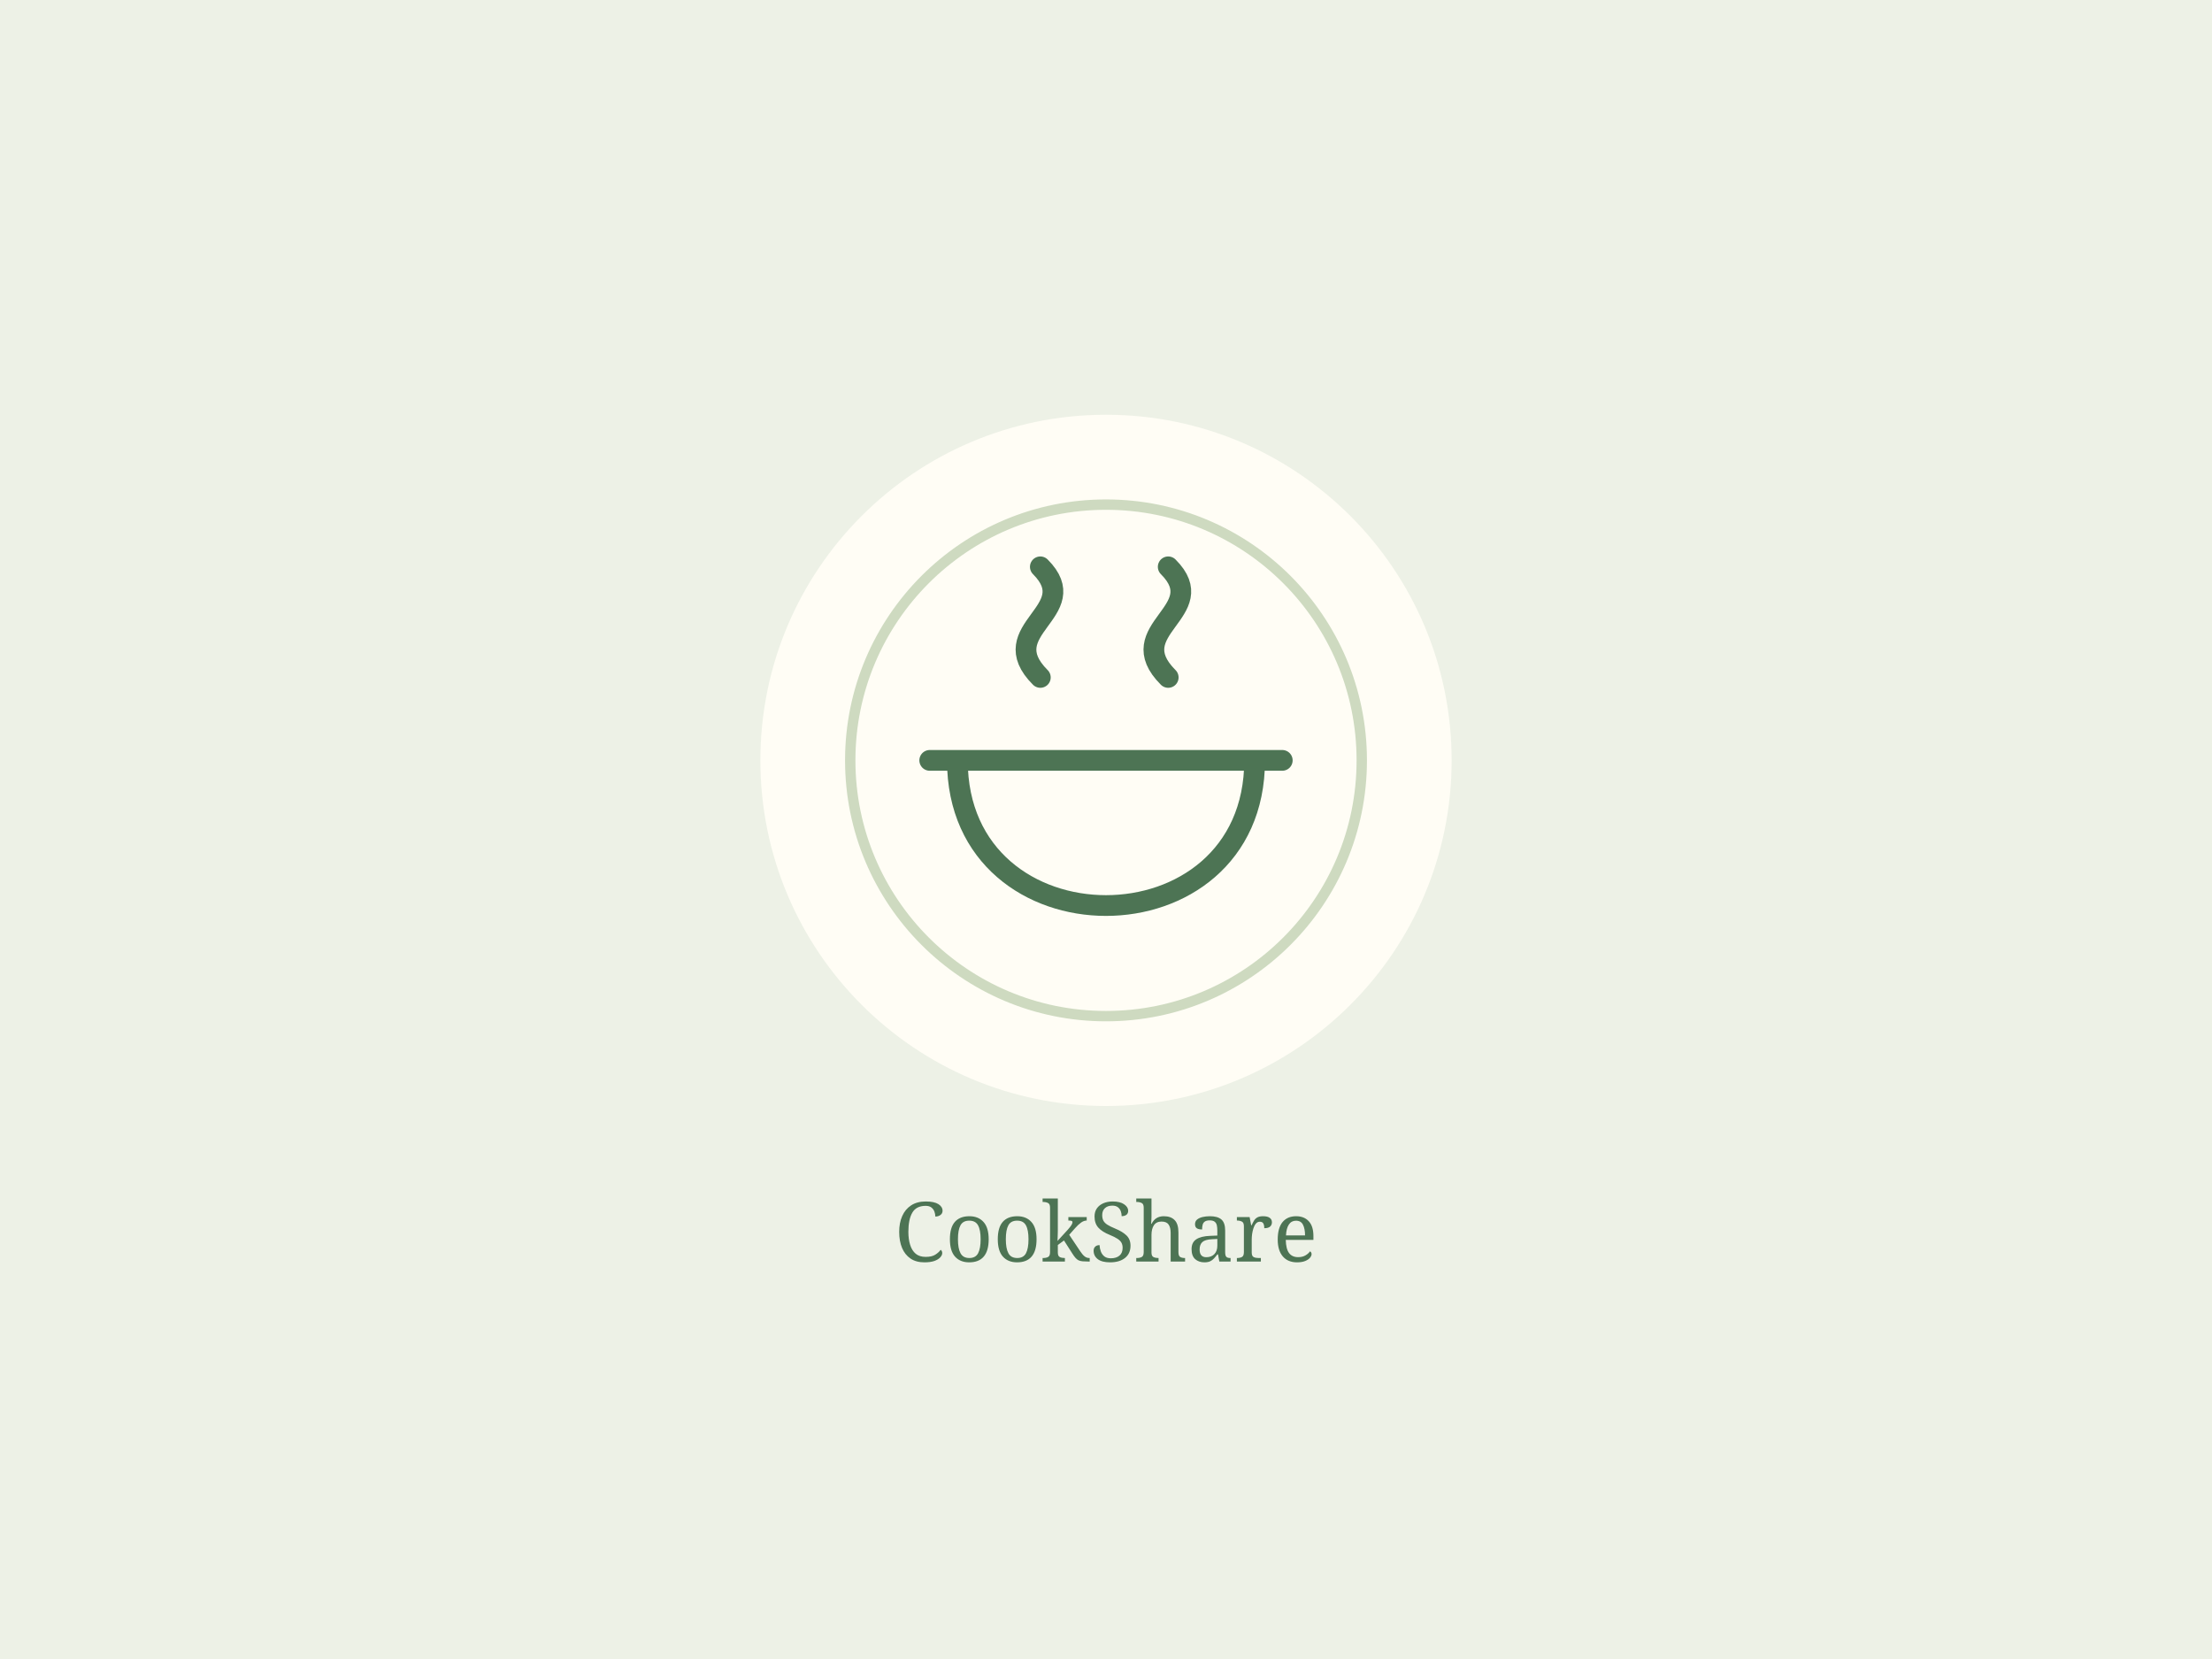
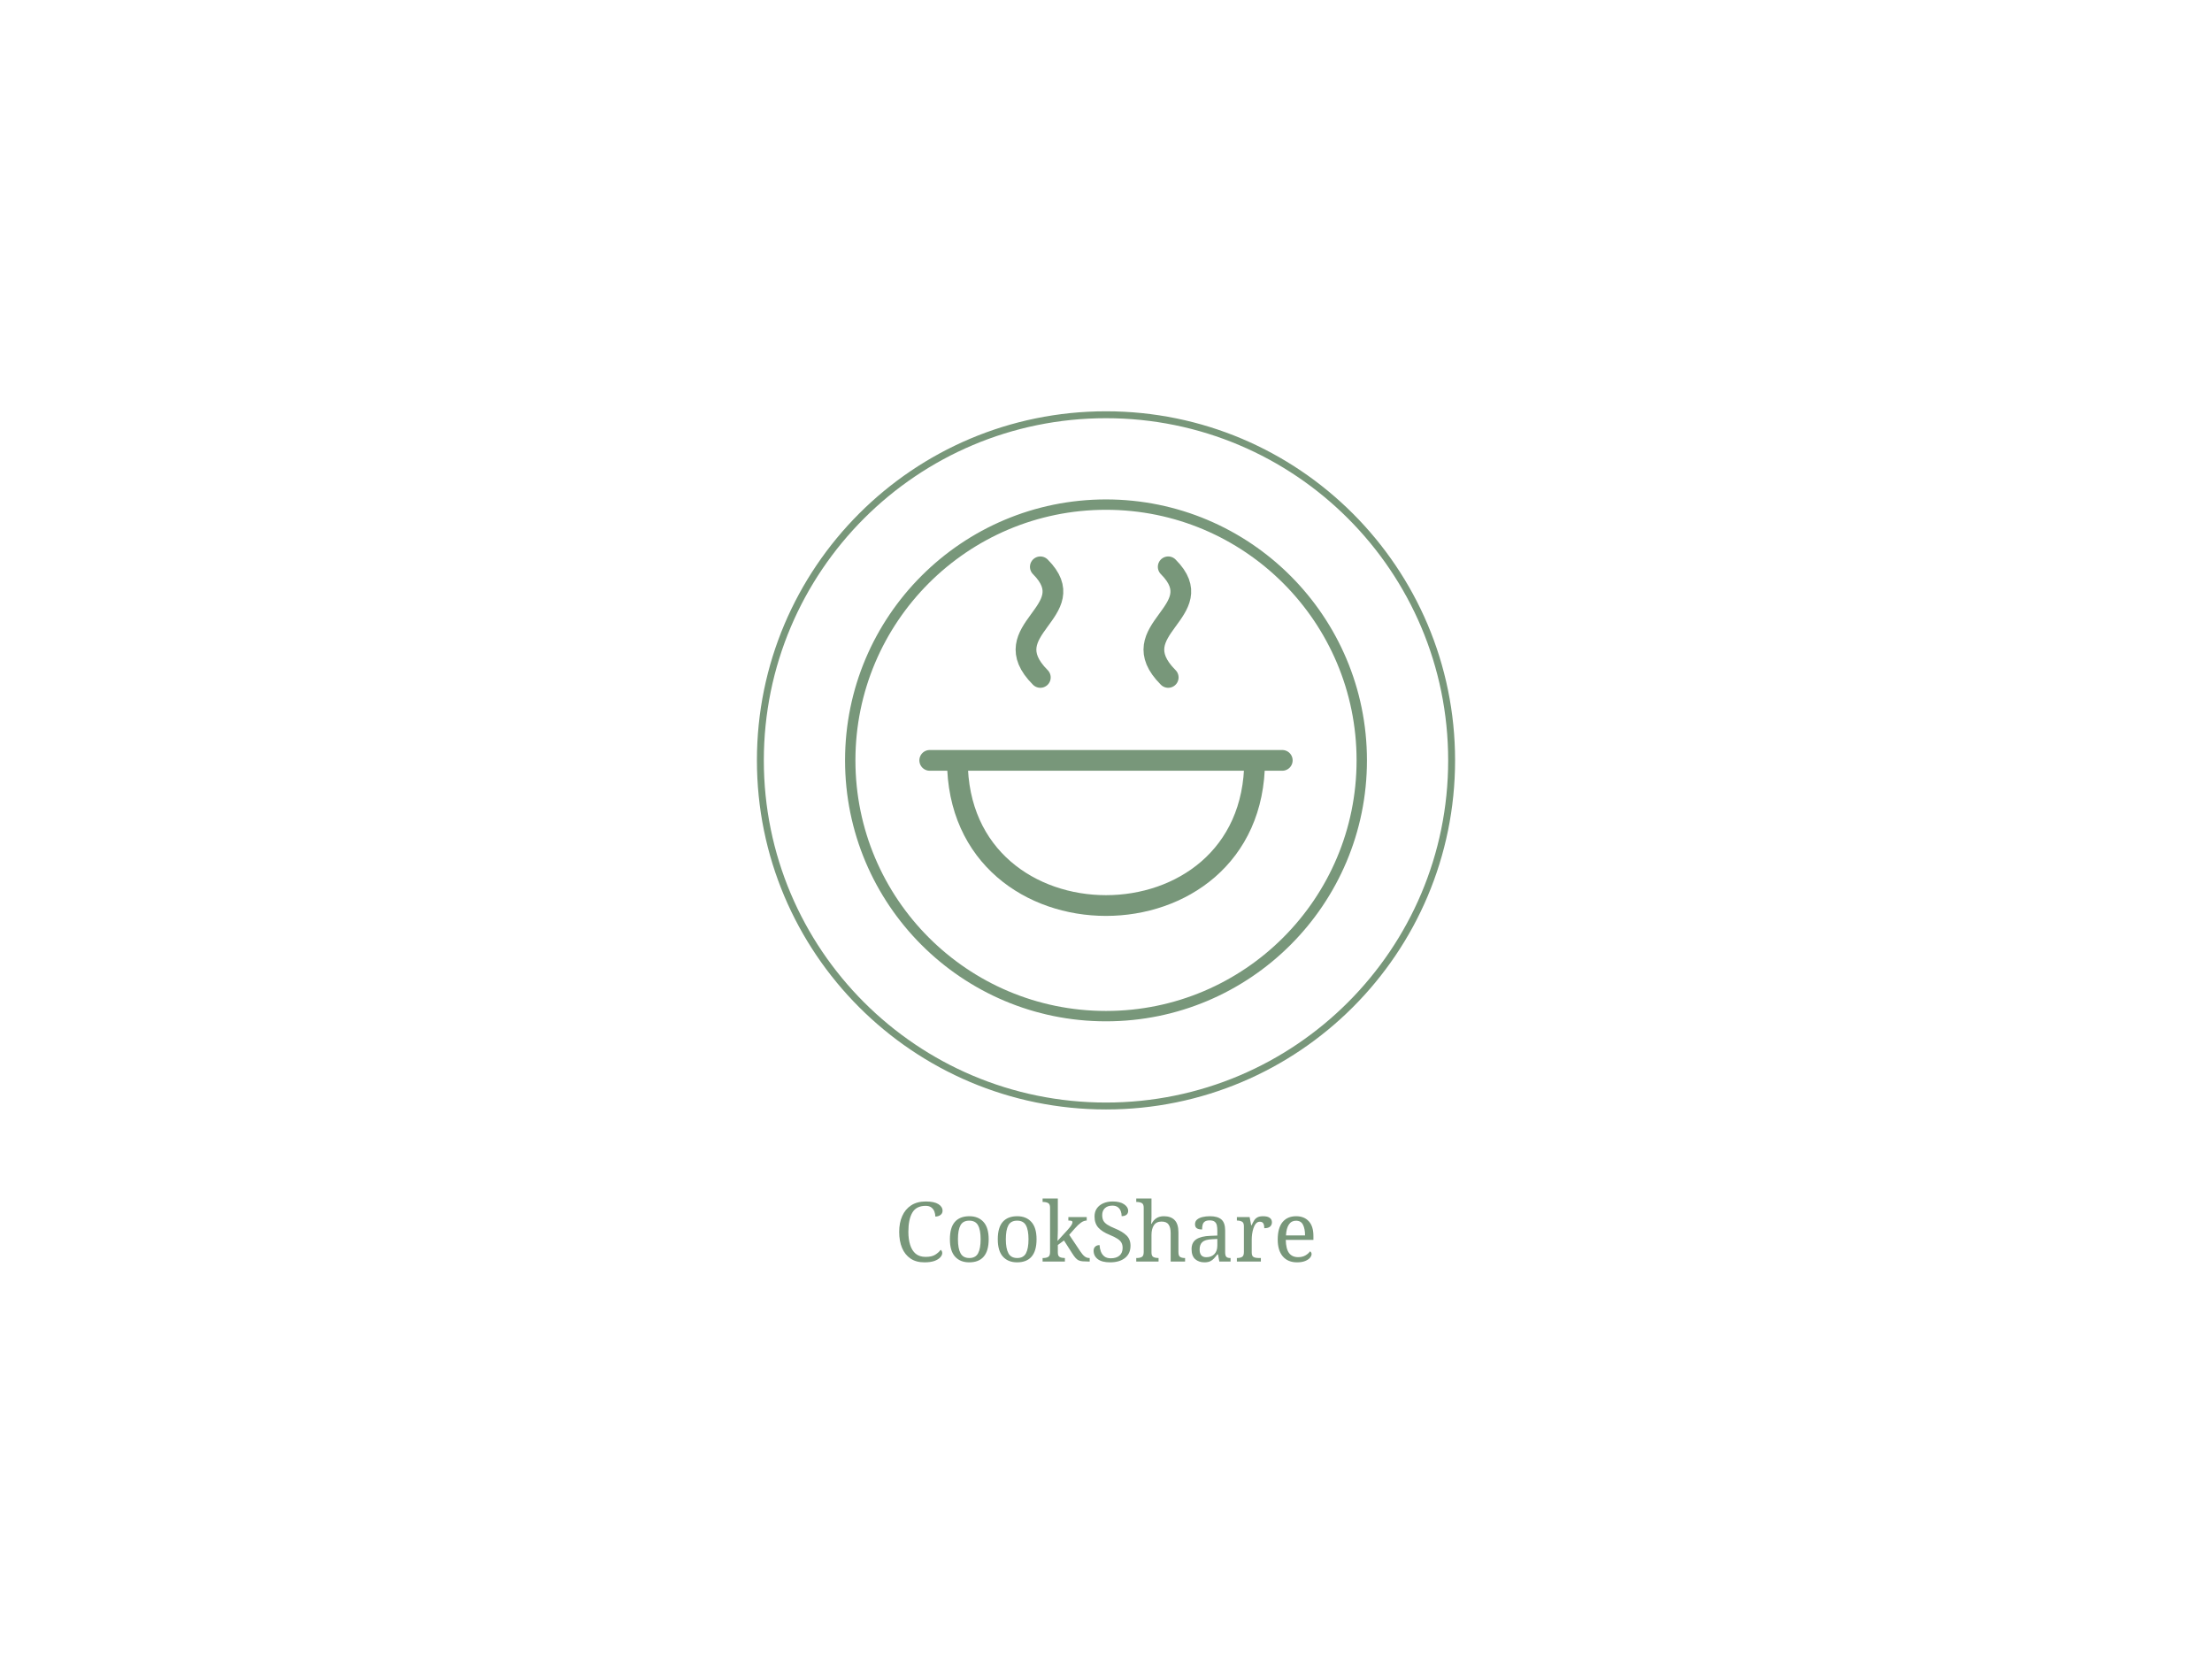
<svg xmlns="http://www.w3.org/2000/svg" width="640" height="480" viewBox="0 0 640 480">
-   <rect width="640" height="480" fill="#edf1e6" />
-   <circle cx="320" cy="220" r="100" fill="#fffdf5" />
-   <circle cx="320" cy="220" r="74" fill="none" stroke="#cedac0" stroke-width="3" />
-   <g fill="none" stroke="#4d7454" stroke-width="6" stroke-linecap="round" stroke-linejoin="round">
+   <circle cx="320" cy="220" r="100" fill="none" stroke="#78977a" stroke-width="2" />
+   <circle cx="320" cy="220" r="74" fill="none" stroke="#78977a" stroke-width="3" />
+   <g fill="none" stroke="#78977a" stroke-width="6" stroke-linecap="round" stroke-linejoin="round">
    <path d="M277 220h86c0 56-86 56-86 0Zm-8 0h102m-70-24c-14-14 13-19 0-32m37 32c-14-14 13-19 0-32" />
  </g>
-   <text x="320" y="365" font-family="Georgia, serif" font-size="24" fill="#4d7454" text-anchor="middle">CookShare</text>
+   <text x="320" y="365" font-family="Georgia, serif" font-size="24" fill="#78977a" text-anchor="middle">CookShare</text>
</svg>
